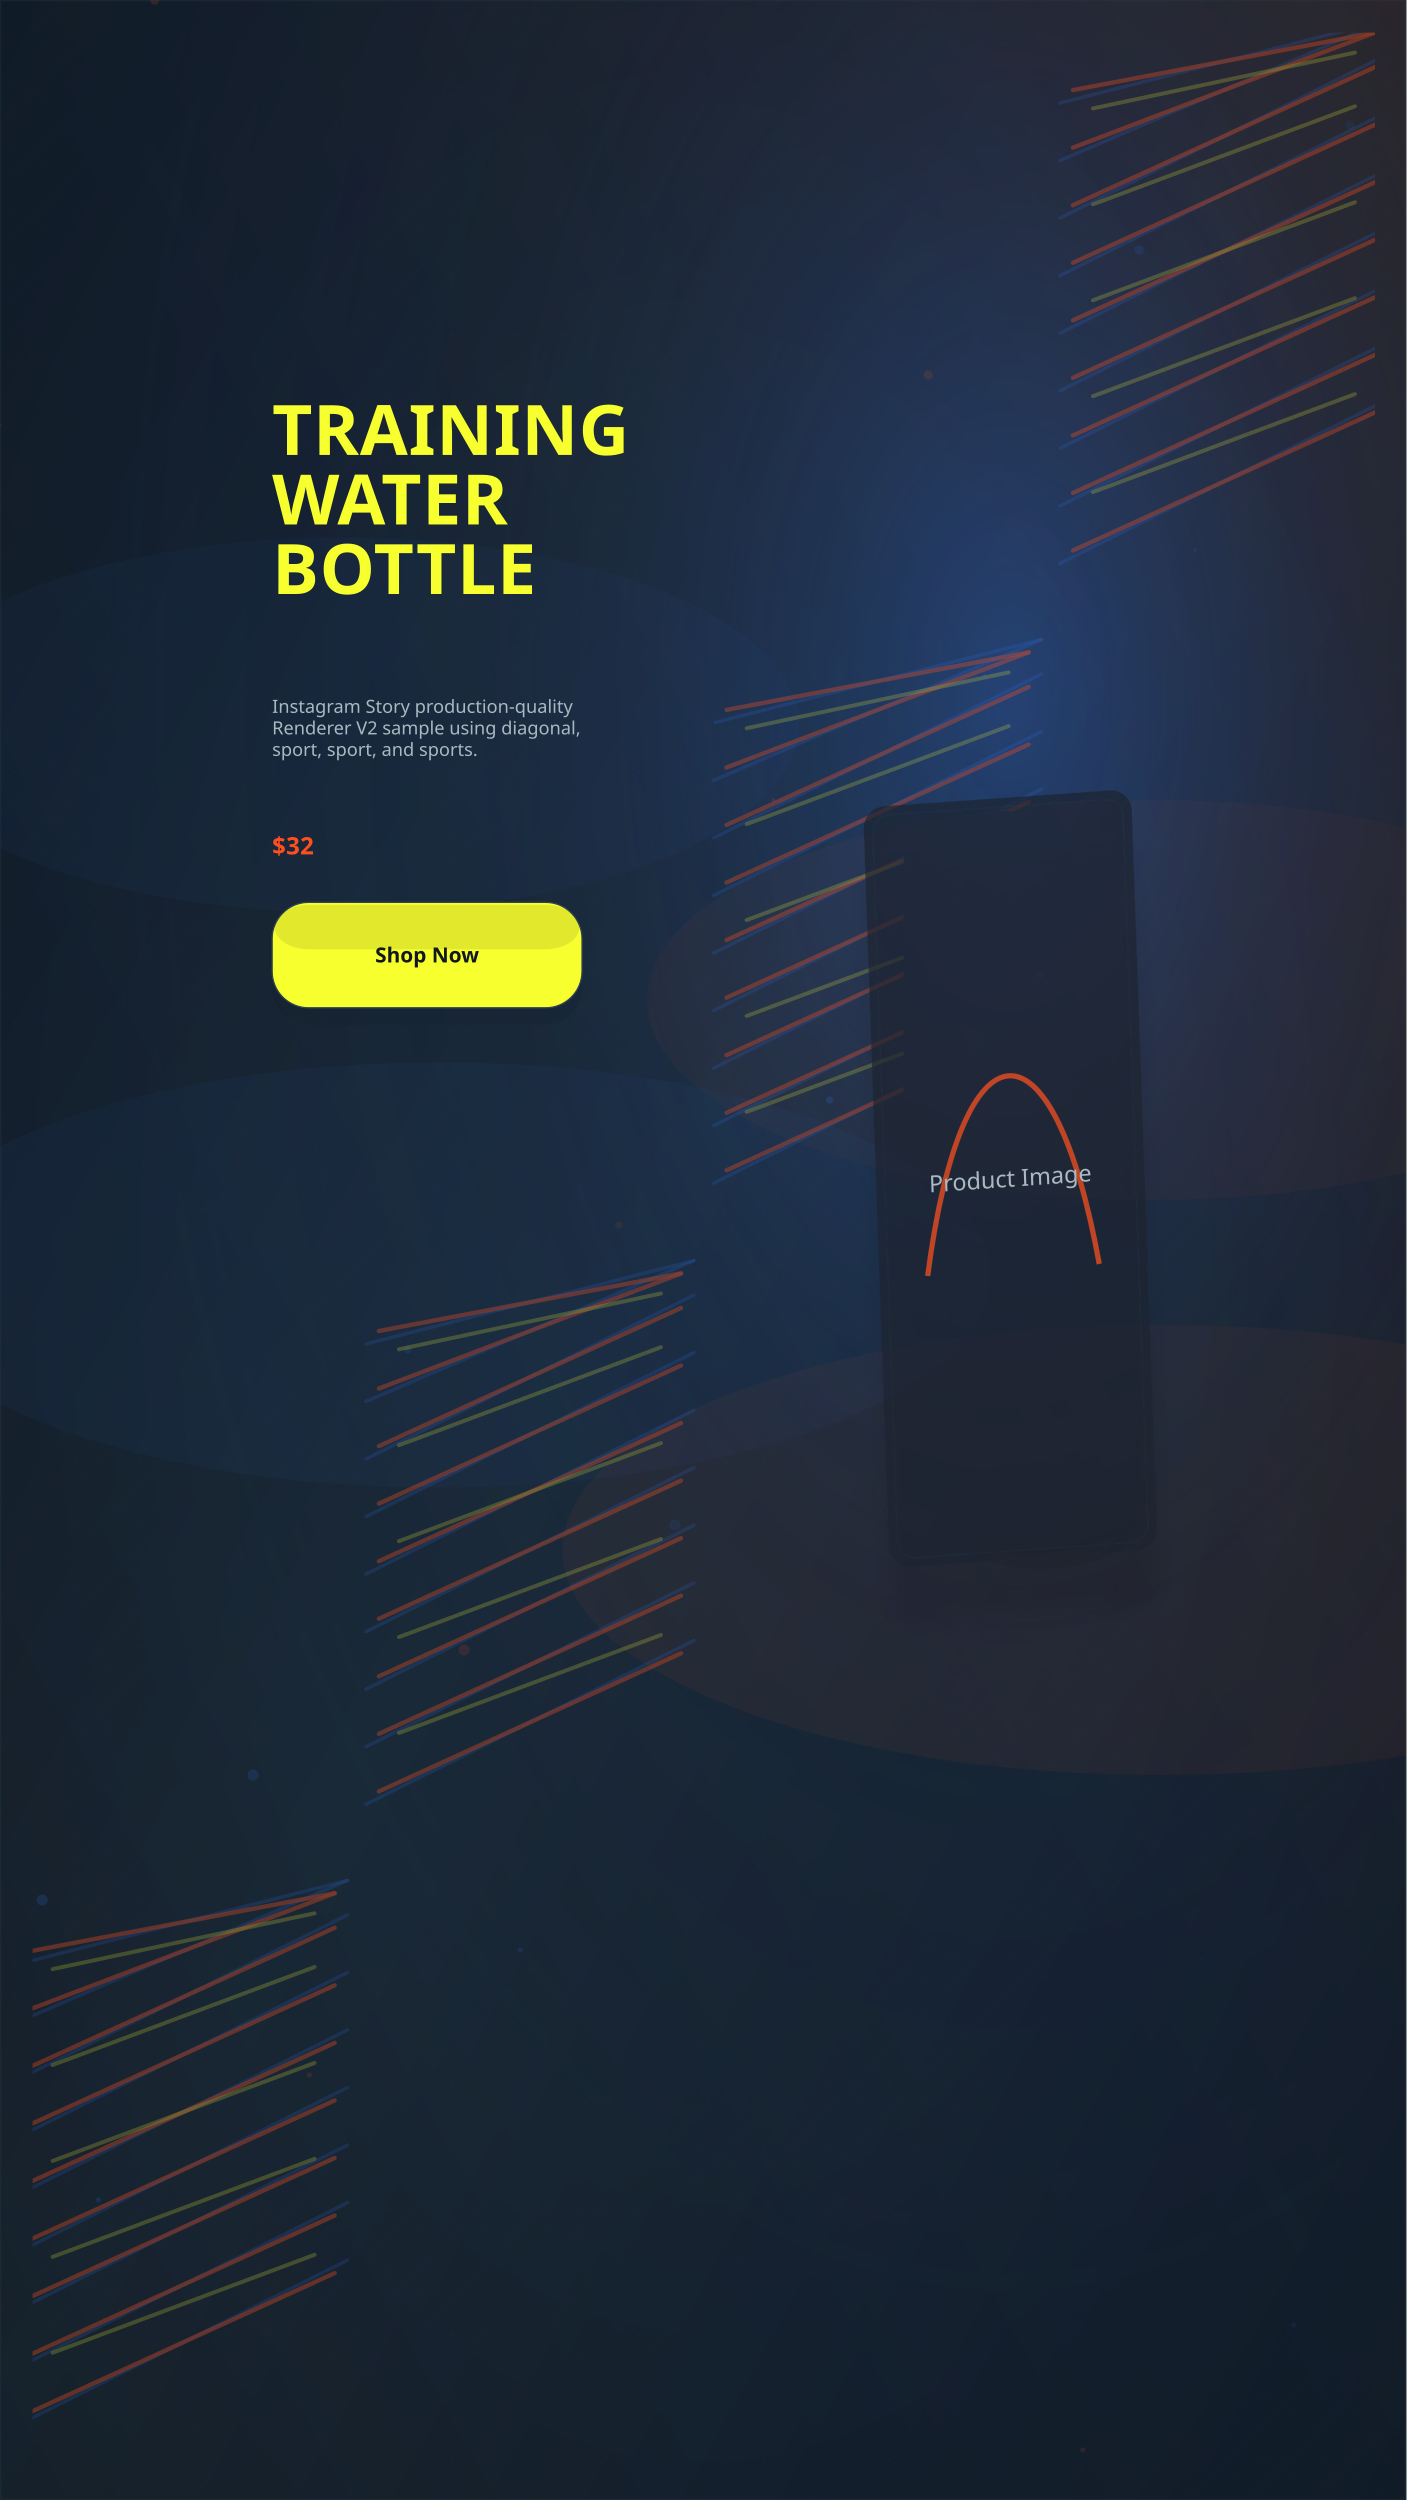
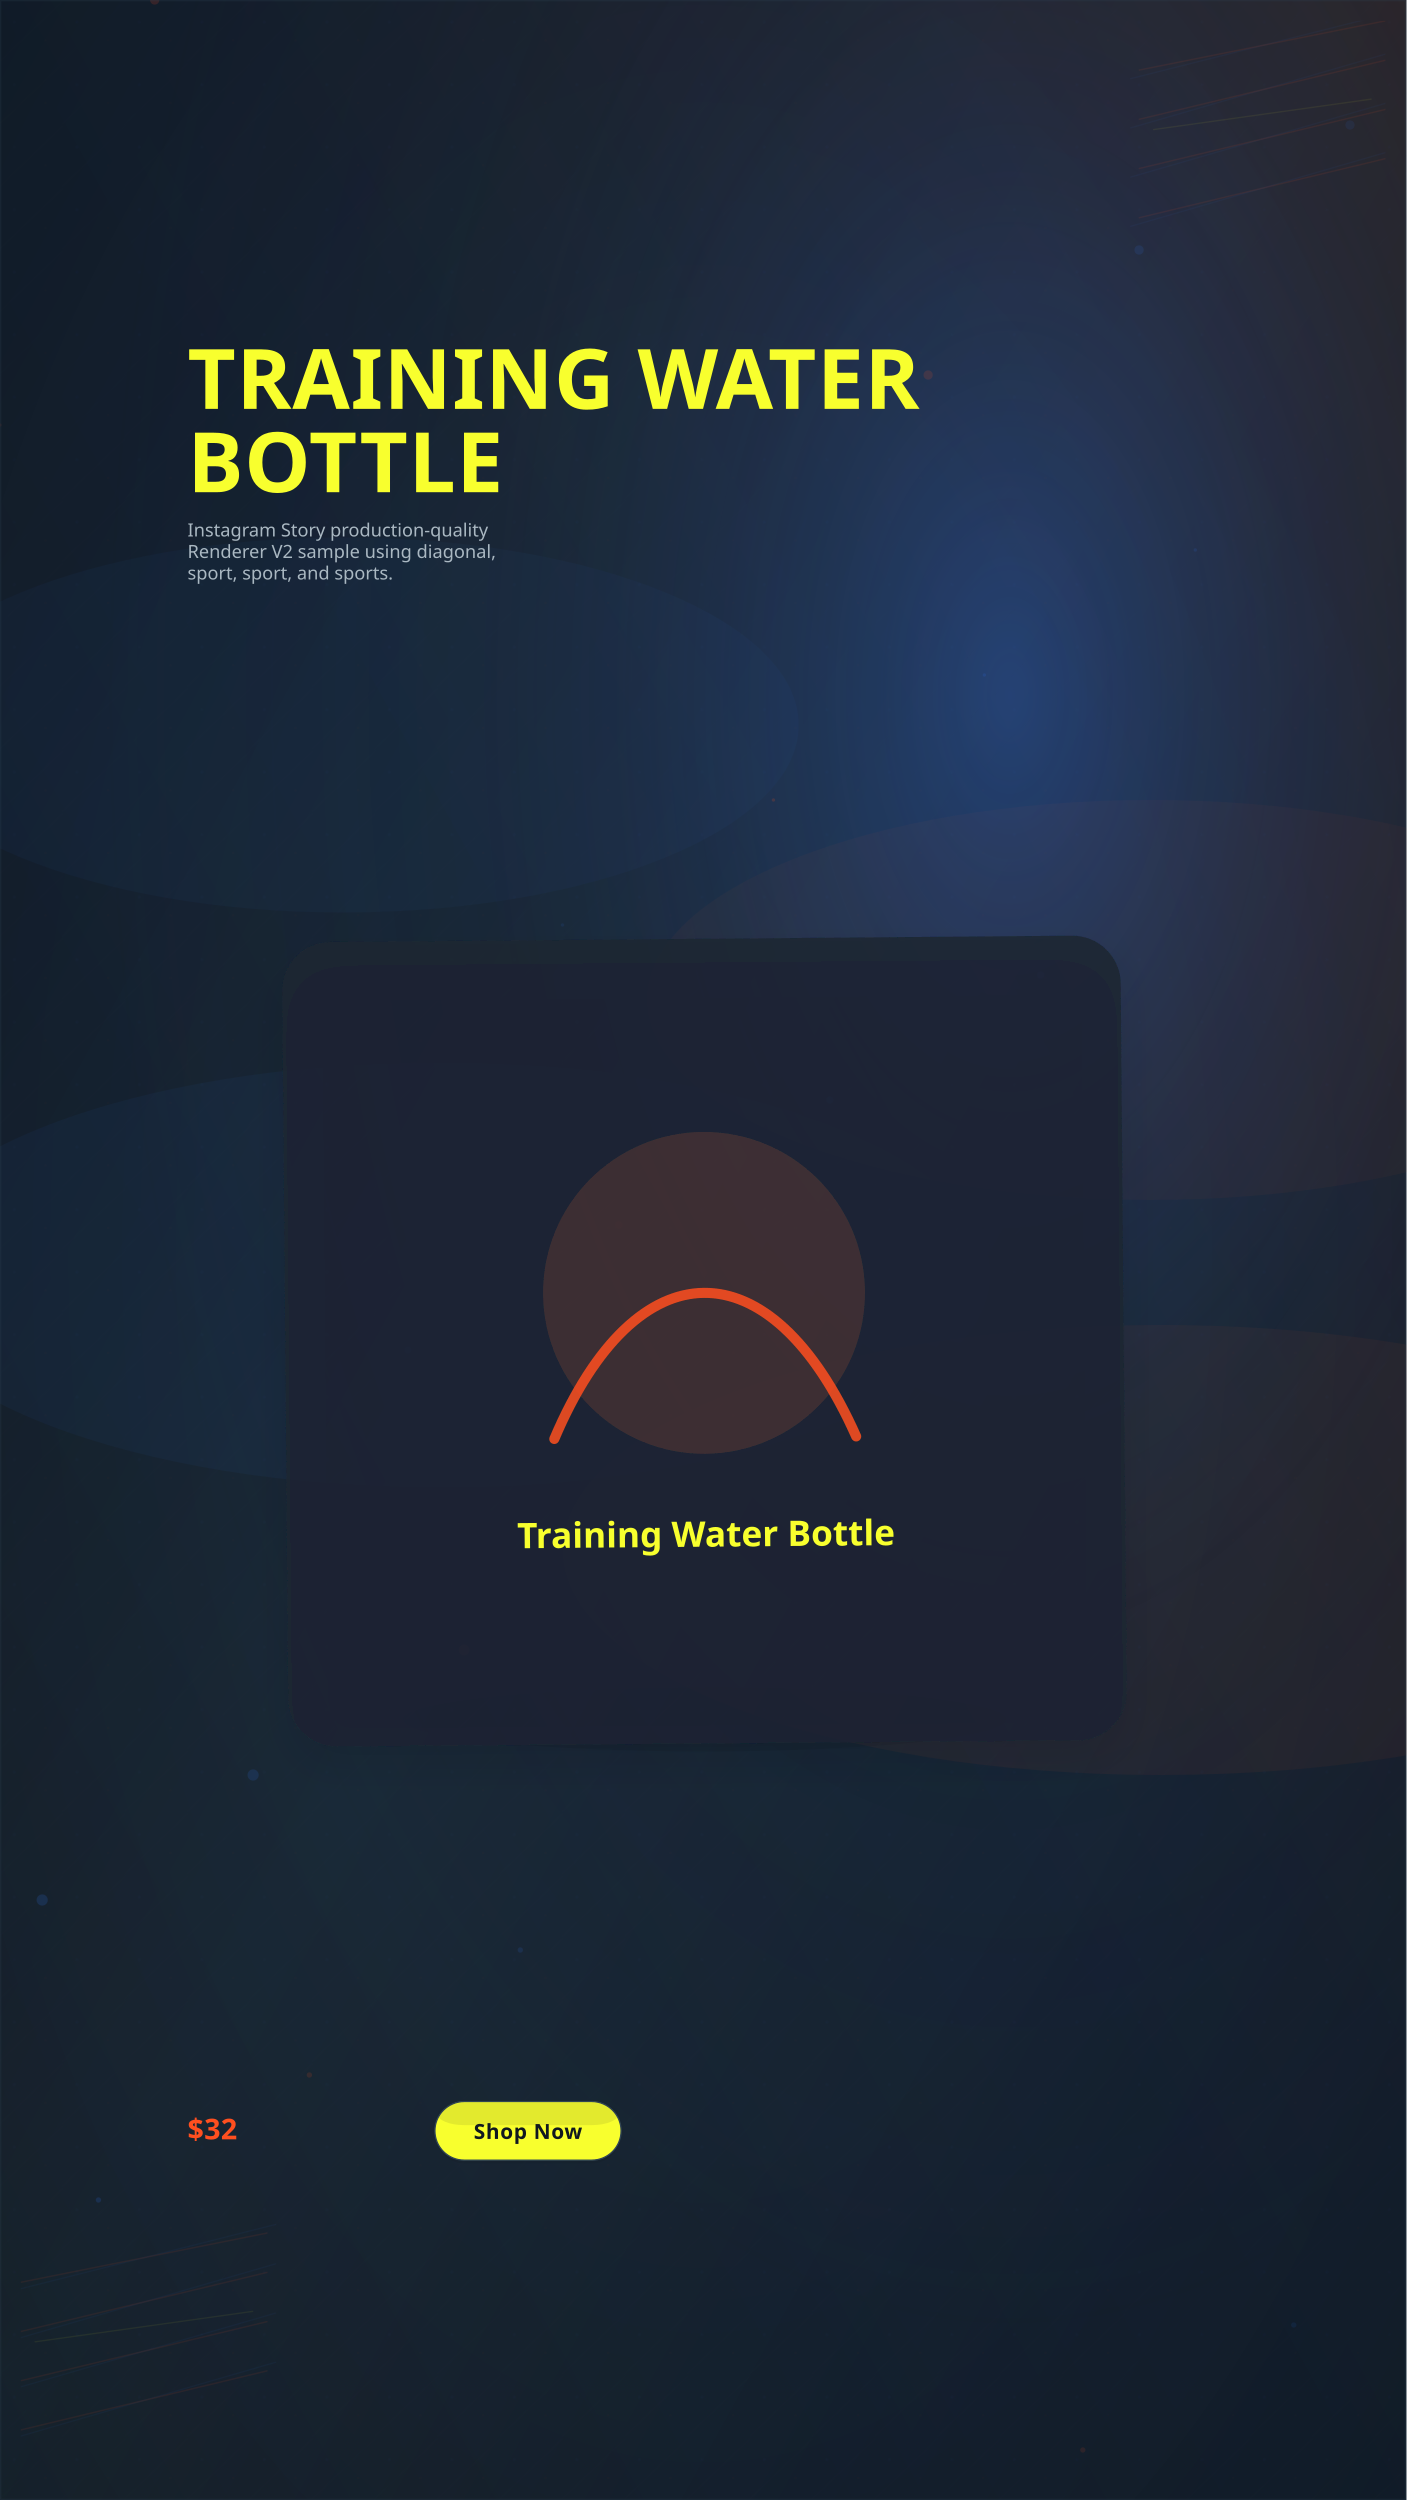
<svg xmlns="http://www.w3.org/2000/svg" width="1080" height="1920" viewBox="0 0 1080 1920" role="img">
  <defs>
    <linearGradient id="renderer2-bg-1" x1="0%" y1="0%" x2="100%" y2="100%">
      <stop offset="0%" stop-color="#101820" />
      <stop offset="48%" stop-color="#1A2733" />
      <stop offset="100%" stop-color="#101820" />
    </linearGradient>
    <linearGradient id="renderer2-depth-2" x1="0%" y1="100%" x2="100%" y2="0%">
      <stop offset="0%" stop-color="#00000066" stop-opacity="0.22" />
      <stop offset="52%" stop-color="#2D78FF" stop-opacity="0.08" />
      <stop offset="100%" stop-color="#FF4F1F" stop-opacity="0.16" />
    </linearGradient>
    <radialGradient id="renderer2-light-3" cx="72%" cy="28%" r="68%">
      <stop offset="0%" stop-color="#2D78FF" stop-opacity="0.46" />
      <stop offset="56%" stop-color="#1A2733" stop-opacity="0.12" />
      <stop offset="100%" stop-color="#101820" stop-opacity="0" />
    </radialGradient>
    <radialGradient id="renderer2-vignette-4" cx="50%" cy="50%" r="74%">
      <stop offset="45%" stop-color="#000000" stop-opacity="0" />
      <stop offset="100%" stop-color="#00000066" stop-opacity="0.31" />
    </radialGradient>
    <pattern id="renderer2-texture-5" width="48" height="48" patternUnits="userSpaceOnUse">
      <path d="M0 47 L48 1 M-12 12 L12 -12 M36 60 L60 36" stroke="#304454" stroke-width="1" opacity="0.12" />
      <circle cx="11" cy="17" r="1.2" fill="#2D78FF" opacity="0.1" />
      <circle cx="35" cy="31" r="0.9" fill="#FF4F1F" opacity="0.08" />
    </pattern>
    <mask id="renderer2-decoration-mask-6" maskUnits="userSpaceOnUse">
-       <rect x="25" y="25" width="1031" height="1871" fill="#ffffff" />
-       <rect x="694" y="623" width="211" height="568" rx="8" fill="#000000" />
-       <rect x="201" y="288" width="347" height="208" rx="8" fill="#000000" />
-       <rect x="201" y="525.5" width="347" height="68" rx="8" fill="#000000" />
-       <rect x="201" y="609" width="254" height="57" rx="8" fill="#000000" />
-       <rect x="201" y="685" width="254" height="97" rx="8" fill="#000000" />
+       <rect x="16" y="16" width="1048" height="1888" fill="#ffffff" />
+       <rect x="162" y="664" width="757" height="731" rx="32" fill="#000000" />
+       <rect x="120" y="229" width="602" height="182" rx="24" fill="#000000" />
+       <rect x="120" y="375" width="602" height="98" rx="24" fill="#000000" />
+       <rect x="120" y="1588" width="222" height="96" rx="24" fill="#000000" />
+       <rect x="310" y="1588" width="268" height="96" rx="24" fill="#000000" />
    </mask>
    <clipPath id="renderer2-product-clip-7">
-       <rect x="696.31" y="614.88" width="206.39" height="584.24" rx="11.35" />
+       <rect x="219" y="721" width="644" height="618" rx="24.72" />
    </clipPath>
-     <filter id="renderer2-product-shadow-8" x="-55%" y="-55%" width="210%" height="220%">
-       <feDropShadow dx="0" dy="43.82" stdDeviation="9.29" flood-color="#00000066" flood-opacity="0.34" />
+     <filter id="renderer2-product-shadow-8" x="-30%" y="-30%" width="160%" height="160%">
+       <feDropShadow dx="0" dy="15.45" stdDeviation="16.1" flood-color="#00000066" flood-opacity="0.25" />
    </filter>
-     <filter id="renderer2-product-glow-9" x="-70%" y="-70%" width="240%" height="240%">
-       <feGaussianBlur stdDeviation="9.29" result="blur" />
-       <feColorMatrix in="blur" type="matrix" values="0 0 0 0 1 0 0 0 0 0.31 0 0 0 0 0.122 0 0 0 0.49 0" />
+     <filter id="renderer2-product-glow-9" x="-40%" y="-40%" width="180%" height="180%">
+       <feGaussianBlur stdDeviation="19.32" result="blur" />
+       <feColorMatrix in="blur" type="matrix" values="0 0 0 0 1 0 0 0 0 0.31 0 0 0 0 0.122 0 0 0 0.28 0" />
    </filter>
    <linearGradient id="renderer2-product-reflection-10" x1="0%" y1="0%" x2="0%" y2="100%">
-       <stop offset="0%" stop-color="#101820" stop-opacity="0.24" />
+       <stop offset="0%" stop-color="#FF4F1F" stop-opacity="0.18" />
      <stop offset="100%" stop-color="#101820" stop-opacity="0" />
    </linearGradient>
  </defs>
-   <g data-background="sports">
-     <rect x="0" y="0" width="1080" height="1920" fill="url(#renderer2-bg-1)" />
-     <rect x="0" y="0" width="1080" height="1920" fill="url(#renderer2-depth-2)" opacity="0.7" />
-     <ellipse cx="263.52" cy="556.8" rx="349.92" ry="144" fill="#2D78FF" opacity="0.04" />
-     <ellipse cx="883.44" cy="768" rx="386.64" ry="153.6" fill="#FF4F1F" opacity="0.05" />
-     <ellipse cx="336.96" cy="979.2" rx="423.36" ry="163.2" fill="#2D78FF" opacity="0.05" />
-     <ellipse cx="892.08" cy="1190.4" rx="460.08" ry="172.8" fill="#FF4F1F" opacity="0.06" />
-     <rect x="0" y="0" width="1080" height="1920" fill="url(#renderer2-light-3)" opacity="0.69" />
-     <rect x="0" y="0" width="1080" height="1920" fill="url(#renderer2-texture-5)" opacity="0.2" />
-     <g data-background-particles="fast and competitive">
-       <circle cx="0" cy="326.4" r="1.3" fill="#FF4F1F" opacity="0.1" />
-       <circle cx="399.6" cy="1497.6" r="2.05" fill="#2D78FF" opacity="0.13" />
-       <circle cx="799.2" cy="748.8" r="2.8" fill="#2D78FF" opacity="0.15" />
-       <circle cx="118.8" cy="0" r="3.55" fill="#FF4F1F" opacity="0.18" />
-       <circle cx="518.4" cy="1171.2" r="4.3" fill="#2D78FF" opacity="0.1" />
-       <circle cx="918" cy="422.4" r="1.3" fill="#2D78FF" opacity="0.13" />
-       <circle cx="237.6" cy="1593.6" r="2.05" fill="#FF4F1F" opacity="0.15" />
-       <circle cx="637.2" cy="844.8" r="2.8" fill="#2D78FF" opacity="0.18" />
-       <circle cx="1036.8" cy="96" r="3.55" fill="#2D78FF" opacity="0.1" />
-       <circle cx="356.4" cy="1267.2" r="4.3" fill="#FF4F1F" opacity="0.13" />
-       <circle cx="756" cy="518.4" r="1.3" fill="#2D78FF" opacity="0.15" />
-       <circle cx="75.6" cy="1689.6" r="2.05" fill="#2D78FF" opacity="0.18" />
-       <circle cx="475.2" cy="940.8" r="2.8" fill="#FF4F1F" opacity="0.1" />
-       <circle cx="874.8" cy="192" r="3.55" fill="#2D78FF" opacity="0.13" />
-       <circle cx="194.4" cy="1363.2" r="4.3" fill="#2D78FF" opacity="0.15" />
-       <circle cx="594" cy="614.4" r="1.3" fill="#FF4F1F" opacity="0.18" />
-       <circle cx="993.6" cy="1785.6" r="2.05" fill="#2D78FF" opacity="0.1" />
-       <circle cx="313.2" cy="1036.8" r="2.8" fill="#2D78FF" opacity="0.13" />
-       <circle cx="712.8" cy="288" r="3.55" fill="#FF4F1F" opacity="0.15" />
-       <circle cx="32.4" cy="1459.2" r="4.3" fill="#2D78FF" opacity="0.18" />
-       <circle cx="432" cy="710.4" r="1.3" fill="#2D78FF" opacity="0.1" />
-       <circle cx="831.6" cy="1881.6" r="2.05" fill="#FF4F1F" opacity="0.13" />
-     </g>
-     <rect x="0" y="0" width="1080" height="1920" fill="#1A2733" opacity="0.08" />
-     <rect x="0" y="0" width="1080" height="1920" fill="url(#renderer2-vignette-4)" />
-     <rect x="0" y="0" width="1080" height="1920" fill="none" stroke="#304454" stroke-width="2" opacity="0.24" />
-   </g>
-   <g opacity="0.48" data-decoration="sports" data-layering="cinematic" mask="url(#renderer2-decoration-mask-6)">
-     <g data-decoration-region="0" data-placement="diagonal">
-       <path d="M 814.1 79.1 L 1065.9 15.1" stroke="#2D78FF" stroke-width="2.64" stroke-linecap="round" fill="none" opacity="0.32" />
-       <path d="M 814.1 123.3 L 1065.9 15.1" stroke="#2D78FF" stroke-width="2.64" stroke-linecap="round" fill="none" opacity="0.32" />
-       <path d="M 814.1 167.5 L 1065.9 41.62" stroke="#2D78FF" stroke-width="2.64" stroke-linecap="round" fill="none" opacity="0.32" />
-       <path d="M 814.1 211.7 L 1065.9 85.82" stroke="#2D78FF" stroke-width="2.64" stroke-linecap="round" fill="none" opacity="0.32" />
-       <path d="M 814.1 255.9 L 1065.9 130.02" stroke="#2D78FF" stroke-width="2.64" stroke-linecap="round" fill="none" opacity="0.32" />
-       <path d="M 814.1 300.1 L 1065.9 174.22" stroke="#2D78FF" stroke-width="2.64" stroke-linecap="round" fill="none" opacity="0.32" />
-       <path d="M 814.1 344.3 L 1065.9 218.42" stroke="#2D78FF" stroke-width="2.64" stroke-linecap="round" fill="none" opacity="0.32" />
-       <path d="M 814.1 388.5 L 1065.9 262.62" stroke="#2D78FF" stroke-width="2.64" stroke-linecap="round" fill="none" opacity="0.32" />
-       <path d="M 814.1 432.7 L 1065.9 306.82" stroke="#2D78FF" stroke-width="2.64" stroke-linecap="round" fill="none" opacity="0.32" />
-       <path d="M 824 69.2 L 1056 25" stroke="#FF4F1F" stroke-width="3.34" stroke-linecap="round" fill="none" opacity="0.68" />
-       <path d="M 824 113.4 L 1056 25" stroke="#FF4F1F" stroke-width="3.34" stroke-linecap="round" fill="none" opacity="0.68" />
-       <path d="M 824 157.6 L 1056 51.52" stroke="#FF4F1F" stroke-width="3.34" stroke-linecap="round" fill="none" opacity="0.68" />
-       <path d="M 824 201.8 L 1056 95.72" stroke="#FF4F1F" stroke-width="3.34" stroke-linecap="round" fill="none" opacity="0.68" />
-       <path d="M 824 246 L 1056 139.92" stroke="#FF4F1F" stroke-width="3.34" stroke-linecap="round" fill="none" opacity="0.68" />
-       <path d="M 824 290.2 L 1056 184.12" stroke="#FF4F1F" stroke-width="3.34" stroke-linecap="round" fill="none" opacity="0.68" />
-       <path d="M 824 334.4 L 1056 228.32" stroke="#FF4F1F" stroke-width="3.34" stroke-linecap="round" fill="none" opacity="0.68" />
-       <path d="M 824 378.6 L 1056 272.52" stroke="#FF4F1F" stroke-width="3.34" stroke-linecap="round" fill="none" opacity="0.68" />
-       <path d="M 824 422.8 L 1056 316.72" stroke="#FF4F1F" stroke-width="3.34" stroke-linecap="round" fill="none" opacity="0.68" />
-       <path d="M 839.4 83.27 L 1040.6 40.4" stroke="#F8FF2E" stroke-width="3.03" stroke-linecap="round" fill="none" opacity="0.42" />
-       <path d="M 839.4 156.93 L 1040.6 81.65" stroke="#F8FF2E" stroke-width="3.03" stroke-linecap="round" fill="none" opacity="0.42" />
-       <path d="M 839.4 230.6 L 1040.6 155.32" stroke="#F8FF2E" stroke-width="3.03" stroke-linecap="round" fill="none" opacity="0.42" />
-       <path d="M 839.4 304.27 L 1040.6 228.99" stroke="#F8FF2E" stroke-width="3.03" stroke-linecap="round" fill="none" opacity="0.42" />
-       <path d="M 839.4 377.93 L 1040.6 302.65" stroke="#F8FF2E" stroke-width="3.03" stroke-linecap="round" fill="none" opacity="0.42" />
-     </g>
-     <g data-decoration-region="1" data-placement="diagonal">
-       <path d="M 548.1 555.1 L 799.9 491.1" stroke="#2D78FF" stroke-width="2.64" stroke-linecap="round" fill="none" opacity="0.32" />
-       <path d="M 548.1 599.3 L 799.9 491.1" stroke="#2D78FF" stroke-width="2.64" stroke-linecap="round" fill="none" opacity="0.32" />
-       <path d="M 548.1 643.5 L 799.9 517.62" stroke="#2D78FF" stroke-width="2.64" stroke-linecap="round" fill="none" opacity="0.32" />
-       <path d="M 548.1 687.7 L 799.9 561.82" stroke="#2D78FF" stroke-width="2.64" stroke-linecap="round" fill="none" opacity="0.32" />
-       <path d="M 548.1 731.9 L 799.9 606.02" stroke="#2D78FF" stroke-width="2.64" stroke-linecap="round" fill="none" opacity="0.32" />
-       <path d="M 548.1 776.1 L 799.9 650.22" stroke="#2D78FF" stroke-width="2.64" stroke-linecap="round" fill="none" opacity="0.32" />
-       <path d="M 548.1 820.3 L 799.9 694.42" stroke="#2D78FF" stroke-width="2.64" stroke-linecap="round" fill="none" opacity="0.32" />
-       <path d="M 548.1 864.5 L 799.9 738.62" stroke="#2D78FF" stroke-width="2.64" stroke-linecap="round" fill="none" opacity="0.32" />
-       <path d="M 548.1 908.7 L 799.9 782.82" stroke="#2D78FF" stroke-width="2.64" stroke-linecap="round" fill="none" opacity="0.32" />
-       <path d="M 558 545.2 L 790 501" stroke="#FF4F1F" stroke-width="3.34" stroke-linecap="round" fill="none" opacity="0.68" />
-       <path d="M 558 589.4 L 790 501" stroke="#FF4F1F" stroke-width="3.34" stroke-linecap="round" fill="none" opacity="0.68" />
-       <path d="M 558 633.6 L 790 527.52" stroke="#FF4F1F" stroke-width="3.34" stroke-linecap="round" fill="none" opacity="0.68" />
-       <path d="M 558 677.8 L 790 571.72" stroke="#FF4F1F" stroke-width="3.34" stroke-linecap="round" fill="none" opacity="0.68" />
-       <path d="M 558 722 L 790 615.92" stroke="#FF4F1F" stroke-width="3.34" stroke-linecap="round" fill="none" opacity="0.68" />
-       <path d="M 558 766.2 L 790 660.12" stroke="#FF4F1F" stroke-width="3.34" stroke-linecap="round" fill="none" opacity="0.68" />
-       <path d="M 558 810.4 L 790 704.32" stroke="#FF4F1F" stroke-width="3.34" stroke-linecap="round" fill="none" opacity="0.68" />
-       <path d="M 558 854.6 L 790 748.52" stroke="#FF4F1F" stroke-width="3.34" stroke-linecap="round" fill="none" opacity="0.68" />
-       <path d="M 558 898.8 L 790 792.72" stroke="#FF4F1F" stroke-width="3.34" stroke-linecap="round" fill="none" opacity="0.68" />
-       <path d="M 573.4 559.27 L 774.6 516.4" stroke="#F8FF2E" stroke-width="3.03" stroke-linecap="round" fill="none" opacity="0.42" />
-       <path d="M 573.4 632.93 L 774.6 557.65" stroke="#F8FF2E" stroke-width="3.03" stroke-linecap="round" fill="none" opacity="0.42" />
-       <path d="M 573.4 706.6 L 774.6 631.32" stroke="#F8FF2E" stroke-width="3.03" stroke-linecap="round" fill="none" opacity="0.42" />
-       <path d="M 573.4 780.27 L 774.6 704.99" stroke="#F8FF2E" stroke-width="3.03" stroke-linecap="round" fill="none" opacity="0.42" />
-       <path d="M 573.4 853.93 L 774.6 778.65" stroke="#F8FF2E" stroke-width="3.03" stroke-linecap="round" fill="none" opacity="0.42" />
-     </g>
-     <g data-decoration-region="2" data-placement="diagonal">
-       <path d="M 281.1 1032.1 L 532.9 968.1" stroke="#2D78FF" stroke-width="2.64" stroke-linecap="round" fill="none" opacity="0.32" />
-       <path d="M 281.1 1076.3 L 532.9 968.1" stroke="#2D78FF" stroke-width="2.64" stroke-linecap="round" fill="none" opacity="0.32" />
-       <path d="M 281.1 1120.5 L 532.9 994.62" stroke="#2D78FF" stroke-width="2.64" stroke-linecap="round" fill="none" opacity="0.32" />
-       <path d="M 281.1 1164.7 L 532.9 1038.82" stroke="#2D78FF" stroke-width="2.64" stroke-linecap="round" fill="none" opacity="0.32" />
-       <path d="M 281.1 1208.9 L 532.9 1083.02" stroke="#2D78FF" stroke-width="2.64" stroke-linecap="round" fill="none" opacity="0.32" />
-       <path d="M 281.1 1253.1 L 532.9 1127.22" stroke="#2D78FF" stroke-width="2.64" stroke-linecap="round" fill="none" opacity="0.32" />
-       <path d="M 281.1 1297.3 L 532.9 1171.42" stroke="#2D78FF" stroke-width="2.64" stroke-linecap="round" fill="none" opacity="0.32" />
-       <path d="M 281.1 1341.5 L 532.9 1215.62" stroke="#2D78FF" stroke-width="2.64" stroke-linecap="round" fill="none" opacity="0.32" />
-       <path d="M 281.1 1385.7 L 532.9 1259.82" stroke="#2D78FF" stroke-width="2.64" stroke-linecap="round" fill="none" opacity="0.32" />
-       <path d="M 291 1022.2 L 523 978" stroke="#FF4F1F" stroke-width="3.34" stroke-linecap="round" fill="none" opacity="0.68" />
-       <path d="M 291 1066.4 L 523 978" stroke="#FF4F1F" stroke-width="3.34" stroke-linecap="round" fill="none" opacity="0.68" />
-       <path d="M 291 1110.6 L 523 1004.52" stroke="#FF4F1F" stroke-width="3.34" stroke-linecap="round" fill="none" opacity="0.68" />
-       <path d="M 291 1154.8 L 523 1048.72" stroke="#FF4F1F" stroke-width="3.34" stroke-linecap="round" fill="none" opacity="0.68" />
-       <path d="M 291 1199 L 523 1092.92" stroke="#FF4F1F" stroke-width="3.34" stroke-linecap="round" fill="none" opacity="0.68" />
-       <path d="M 291 1243.2 L 523 1137.12" stroke="#FF4F1F" stroke-width="3.34" stroke-linecap="round" fill="none" opacity="0.68" />
-       <path d="M 291 1287.4 L 523 1181.32" stroke="#FF4F1F" stroke-width="3.34" stroke-linecap="round" fill="none" opacity="0.68" />
-       <path d="M 291 1331.6 L 523 1225.52" stroke="#FF4F1F" stroke-width="3.34" stroke-linecap="round" fill="none" opacity="0.68" />
-       <path d="M 291 1375.8 L 523 1269.72" stroke="#FF4F1F" stroke-width="3.34" stroke-linecap="round" fill="none" opacity="0.68" />
-       <path d="M 306.4 1036.27 L 507.6 993.4" stroke="#F8FF2E" stroke-width="3.03" stroke-linecap="round" fill="none" opacity="0.42" />
-       <path d="M 306.4 1109.93 L 507.6 1034.65" stroke="#F8FF2E" stroke-width="3.03" stroke-linecap="round" fill="none" opacity="0.42" />
-       <path d="M 306.4 1183.6 L 507.6 1108.32" stroke="#F8FF2E" stroke-width="3.03" stroke-linecap="round" fill="none" opacity="0.42" />
-       <path d="M 306.4 1257.27 L 507.6 1181.99" stroke="#F8FF2E" stroke-width="3.03" stroke-linecap="round" fill="none" opacity="0.42" />
-       <path d="M 306.4 1330.93 L 507.6 1255.65" stroke="#F8FF2E" stroke-width="3.03" stroke-linecap="round" fill="none" opacity="0.42" />
-     </g>
-     <g data-decoration-region="3" data-placement="diagonal">
-       <path d="M 15.1 1508.1 L 266.9 1444.1" stroke="#2D78FF" stroke-width="2.64" stroke-linecap="round" fill="none" opacity="0.32" />
-       <path d="M 15.1 1552.3 L 266.9 1444.1" stroke="#2D78FF" stroke-width="2.64" stroke-linecap="round" fill="none" opacity="0.32" />
-       <path d="M 15.1 1596.5 L 266.9 1470.62" stroke="#2D78FF" stroke-width="2.64" stroke-linecap="round" fill="none" opacity="0.32" />
-       <path d="M 15.1 1640.7 L 266.9 1514.82" stroke="#2D78FF" stroke-width="2.64" stroke-linecap="round" fill="none" opacity="0.32" />
-       <path d="M 15.1 1684.9 L 266.9 1559.02" stroke="#2D78FF" stroke-width="2.64" stroke-linecap="round" fill="none" opacity="0.32" />
-       <path d="M 15.1 1729.1 L 266.9 1603.22" stroke="#2D78FF" stroke-width="2.64" stroke-linecap="round" fill="none" opacity="0.32" />
-       <path d="M 15.1 1773.3 L 266.9 1647.42" stroke="#2D78FF" stroke-width="2.64" stroke-linecap="round" fill="none" opacity="0.32" />
-       <path d="M 15.1 1817.5 L 266.9 1691.62" stroke="#2D78FF" stroke-width="2.64" stroke-linecap="round" fill="none" opacity="0.32" />
-       <path d="M 15.1 1861.7 L 266.9 1735.82" stroke="#2D78FF" stroke-width="2.64" stroke-linecap="round" fill="none" opacity="0.32" />
-       <path d="M 25 1498.2 L 257 1454" stroke="#FF4F1F" stroke-width="3.34" stroke-linecap="round" fill="none" opacity="0.68" />
-       <path d="M 25 1542.4 L 257 1454" stroke="#FF4F1F" stroke-width="3.34" stroke-linecap="round" fill="none" opacity="0.68" />
-       <path d="M 25 1586.6 L 257 1480.52" stroke="#FF4F1F" stroke-width="3.34" stroke-linecap="round" fill="none" opacity="0.68" />
-       <path d="M 25 1630.8 L 257 1524.72" stroke="#FF4F1F" stroke-width="3.34" stroke-linecap="round" fill="none" opacity="0.68" />
-       <path d="M 25 1675 L 257 1568.92" stroke="#FF4F1F" stroke-width="3.34" stroke-linecap="round" fill="none" opacity="0.68" />
-       <path d="M 25 1719.2 L 257 1613.12" stroke="#FF4F1F" stroke-width="3.34" stroke-linecap="round" fill="none" opacity="0.68" />
-       <path d="M 25 1763.4 L 257 1657.32" stroke="#FF4F1F" stroke-width="3.34" stroke-linecap="round" fill="none" opacity="0.68" />
-       <path d="M 25 1807.6 L 257 1701.52" stroke="#FF4F1F" stroke-width="3.34" stroke-linecap="round" fill="none" opacity="0.68" />
-       <path d="M 25 1851.8 L 257 1745.72" stroke="#FF4F1F" stroke-width="3.34" stroke-linecap="round" fill="none" opacity="0.68" />
-       <path d="M 40.4 1512.27 L 241.6 1469.4" stroke="#F8FF2E" stroke-width="3.03" stroke-linecap="round" fill="none" opacity="0.42" />
-       <path d="M 40.4 1585.93 L 241.6 1510.65" stroke="#F8FF2E" stroke-width="3.03" stroke-linecap="round" fill="none" opacity="0.42" />
-       <path d="M 40.4 1659.6 L 241.6 1584.32" stroke="#F8FF2E" stroke-width="3.03" stroke-linecap="round" fill="none" opacity="0.42" />
-       <path d="M 40.4 1733.27 L 241.6 1657.99" stroke="#F8FF2E" stroke-width="3.03" stroke-linecap="round" fill="none" opacity="0.42" />
-       <path d="M 40.4 1806.93 L 241.6 1731.65" stroke="#F8FF2E" stroke-width="3.03" stroke-linecap="round" fill="none" opacity="0.42" />
+   <g data-editor-layer="true" data-layer-id="background" data-layer-type="background" data-layer-label="Background" data-layer-x="0" data-layer-y="0" data-layer-width="1080" data-layer-height="1920">
+     <g data-background="sports">
+       <rect x="0" y="0" width="1080" height="1920" fill="url(#renderer2-bg-1)" />
+       <rect x="0" y="0" width="1080" height="1920" fill="url(#renderer2-depth-2)" opacity="0.7" />
+       <ellipse cx="263.52" cy="556.8" rx="349.92" ry="144" fill="#2D78FF" opacity="0.04" />
+       <ellipse cx="883.44" cy="768" rx="386.64" ry="153.6" fill="#FF4F1F" opacity="0.05" />
+       <ellipse cx="336.96" cy="979.2" rx="423.36" ry="163.2" fill="#2D78FF" opacity="0.05" />
+       <ellipse cx="892.08" cy="1190.4" rx="460.08" ry="172.8" fill="#FF4F1F" opacity="0.06" />
+       <rect x="0" y="0" width="1080" height="1920" fill="url(#renderer2-light-3)" opacity="0.69" />
+       <rect x="0" y="0" width="1080" height="1920" fill="url(#renderer2-texture-5)" opacity="0.2" />
+       <g data-background-particles="fast and competitive">
+         <circle cx="0" cy="326.4" r="1.3" fill="#FF4F1F" opacity="0.1" />
+         <circle cx="399.6" cy="1497.6" r="2.05" fill="#2D78FF" opacity="0.13" />
+         <circle cx="799.2" cy="748.8" r="2.8" fill="#2D78FF" opacity="0.15" />
+         <circle cx="118.8" cy="0" r="3.55" fill="#FF4F1F" opacity="0.18" />
+         <circle cx="518.4" cy="1171.2" r="4.3" fill="#2D78FF" opacity="0.1" />
+         <circle cx="918" cy="422.4" r="1.3" fill="#2D78FF" opacity="0.13" />
+         <circle cx="237.6" cy="1593.6" r="2.05" fill="#FF4F1F" opacity="0.15" />
+         <circle cx="637.2" cy="844.8" r="2.8" fill="#2D78FF" opacity="0.18" />
+         <circle cx="1036.8" cy="96" r="3.55" fill="#2D78FF" opacity="0.1" />
+         <circle cx="356.4" cy="1267.2" r="4.3" fill="#FF4F1F" opacity="0.13" />
+         <circle cx="756" cy="518.4" r="1.3" fill="#2D78FF" opacity="0.15" />
+         <circle cx="75.6" cy="1689.6" r="2.05" fill="#2D78FF" opacity="0.18" />
+         <circle cx="475.2" cy="940.8" r="2.8" fill="#FF4F1F" opacity="0.1" />
+         <circle cx="874.8" cy="192" r="3.55" fill="#2D78FF" opacity="0.13" />
+         <circle cx="194.4" cy="1363.2" r="4.3" fill="#2D78FF" opacity="0.15" />
+         <circle cx="594" cy="614.4" r="1.3" fill="#FF4F1F" opacity="0.18" />
+         <circle cx="993.6" cy="1785.6" r="2.05" fill="#2D78FF" opacity="0.1" />
+         <circle cx="313.2" cy="1036.8" r="2.8" fill="#2D78FF" opacity="0.13" />
+         <circle cx="712.8" cy="288" r="3.55" fill="#FF4F1F" opacity="0.15" />
+         <circle cx="32.4" cy="1459.2" r="4.3" fill="#2D78FF" opacity="0.18" />
+         <circle cx="432" cy="710.4" r="1.3" fill="#2D78FF" opacity="0.1" />
+         <circle cx="831.6" cy="1881.6" r="2.05" fill="#FF4F1F" opacity="0.13" />
+       </g>
+       <rect x="0" y="0" width="1080" height="1920" fill="#1A2733" opacity="0.08" />
+       <rect x="0" y="0" width="1080" height="1920" fill="url(#renderer2-vignette-4)" />
+       <rect x="0" y="0" width="1080" height="1920" fill="none" stroke="#304454" stroke-width="2" opacity="0.24" />
    </g>
  </g>
-   <g data-product-position="floating">
-     <ellipse cx="799.5" cy="1164.06" rx="78.43" ry="40.9" fill="#00000066" opacity="0.14" />
-     <g transform="translate(8 -4) rotate(-4 799.5 907) skewX(-2)" filter="url(#renderer2-product-shadow-8)">
-       <rect x="703.13" y="621.71" width="192.74" height="570.59" rx="13.42" fill="none" stroke="#304454" stroke-width="1" opacity="0.24" />
-       <rect x="696.31" y="614.88" width="206.39" height="584.24" rx="16.51" fill="#1A2733" opacity="0.68" />
-       <path d="M 733.46 977.11 C 766.48 778.47, 836.65 778.47, 865.54 977.11" stroke="#FF4F1F" stroke-width="4" fill="none" opacity="0.72" />
-       <text x="799.5" y="907" text-anchor="middle" dominant-baseline="middle" font-family="Barlow" font-size="18" fill="#AAB8C2">Product Image</text>
+   <g data-editor-layer="true" data-layer-id="decorations" data-layer-type="decoration" data-layer-label="Decorations" data-layer-x="16" data-layer-y="16" data-layer-width="1048" data-layer-height="1888">
+     <g opacity="0.29" data-decoration="sports" data-layering="cinematic" mask="url(#renderer2-decoration-mask-6)">
+       <g data-decoration-region="0" data-placement="diagonal">
+         <path d="M 868.4 60.4 L 1070.6 9.4" stroke="#2D78FF" stroke-width="1" stroke-linecap="round" fill="none" opacity="0.16" />
+         <path d="M 868.4 98.2 L 1070.6 39.64" stroke="#2D78FF" stroke-width="1" stroke-linecap="round" fill="none" opacity="0.16" />
+         <path d="M 868.4 136 L 1070.6 77.44" stroke="#2D78FF" stroke-width="1" stroke-linecap="round" fill="none" opacity="0.16" />
+         <path d="M 868.4 173.8 L 1070.6 115.24" stroke="#2D78FF" stroke-width="1" stroke-linecap="round" fill="none" opacity="0.16" />
+         <path d="M 875 53.8 L 1064 16" stroke="#FF4F1F" stroke-width="1.1" stroke-linecap="round" fill="none" opacity="0.28" />
+         <path d="M 875 91.6 L 1064 46.24" stroke="#FF4F1F" stroke-width="1.1" stroke-linecap="round" fill="none" opacity="0.28" />
+         <path d="M 875 129.4 L 1064 84.04" stroke="#FF4F1F" stroke-width="1.1" stroke-linecap="round" fill="none" opacity="0.28" />
+         <path d="M 875 167.2 L 1064 121.84" stroke="#FF4F1F" stroke-width="1.1" stroke-linecap="round" fill="none" opacity="0.28" />
+         <path d="M 886 99.5 L 1053 76.14" stroke="#F8FF2E" stroke-width="1.04" stroke-linecap="round" fill="none" opacity="0.22" />
+       </g>
+       <g data-decoration-region="1" data-placement="diagonal">
+         <path d="M 9.4 1759.4 L 211.6 1708.4" stroke="#2D78FF" stroke-width="1" stroke-linecap="round" fill="none" opacity="0.16" />
+         <path d="M 9.4 1797.2 L 211.6 1738.64" stroke="#2D78FF" stroke-width="1" stroke-linecap="round" fill="none" opacity="0.16" />
+         <path d="M 9.4 1835 L 211.6 1776.44" stroke="#2D78FF" stroke-width="1" stroke-linecap="round" fill="none" opacity="0.16" />
+         <path d="M 9.4 1872.8 L 211.6 1814.24" stroke="#2D78FF" stroke-width="1" stroke-linecap="round" fill="none" opacity="0.16" />
+         <path d="M 16 1752.8 L 205 1715" stroke="#FF4F1F" stroke-width="1.1" stroke-linecap="round" fill="none" opacity="0.28" />
+         <path d="M 16 1790.6 L 205 1745.24" stroke="#FF4F1F" stroke-width="1.1" stroke-linecap="round" fill="none" opacity="0.28" />
+         <path d="M 16 1828.4 L 205 1783.04" stroke="#FF4F1F" stroke-width="1.1" stroke-linecap="round" fill="none" opacity="0.28" />
+         <path d="M 16 1866.2 L 205 1820.84" stroke="#FF4F1F" stroke-width="1.1" stroke-linecap="round" fill="none" opacity="0.28" />
+         <path d="M 27 1798.5 L 194 1775.14" stroke="#F8FF2E" stroke-width="1.04" stroke-linecap="round" fill="none" opacity="0.22" />
+       </g>
    </g>
  </g>
-   <text x="209" y="349.39" text-anchor="start" font-family="Oswald" font-size="53.39" font-weight="800" fill="#F8FF2E" letter-spacing="0.6" paint-order="stroke" stroke="#F8FF2E" stroke-width="0">
-     <tspan x="209" dy="0">TRAINING</tspan>
-     <tspan x="209" dy="53.39">WATER</tspan>
-     <tspan x="209" dy="53.39">BOTTLE</tspan>
-   </text>
-   <text x="209" y="547.5" text-anchor="start" font-family="Barlow" font-size="14" font-weight="400" fill="#AAB8C2">
-     <tspan x="209" dy="0">Instagram Story production-quality</tspan>
-     <tspan x="209" dy="16.52">Renderer V2 sample using diagonal,</tspan>
-     <tspan x="209" dy="16.52">sport, sport, and sports.</tspan>
-   </text>
-   <text x="209" y="656.16" text-anchor="start" font-family="Oswald" font-size="18.4" font-weight="800" fill="#FF4F1F" letter-spacing="0.21">
-     <tspan x="209" dy="0">$32</tspan>
-   </text>
-   <g data-cta="Shop Now">
-     <rect x="209" y="705.96" width="238" height="81" rx="28" fill="#00000066" opacity="0.16" />
-     <rect x="209" y="693" width="238" height="81" rx="28" fill="#F8FF2E" stroke="#304454" stroke-width="1" opacity="1" />
-     <rect x="211" y="695" width="234" height="34.02" rx="26" fill="#101820" opacity="0.1" />
-     <text x="328" y="733.5" text-anchor="middle" dominant-baseline="middle" font-family="Oswald" font-size="16" font-weight="800" fill="#101820">Shop Now</text>
+   <g data-editor-layer="true" data-layer-id="product_image" data-layer-type="product_image" data-layer-label="Product Image" data-layer-x="212" data-layer-y="714" data-layer-width="657" data-layer-height="631">
+     <g data-product-position="floating">
+       <ellipse cx="541" cy="1320.46" rx="231.84" ry="24.72" fill="#00000066" opacity="0.17" />
+       <g transform="rotate(-0.48 540.5 1029.5)" filter="url(#renderer2-product-shadow-8)">
+         <rect x="219" y="721" width="644" height="618" rx="37.08" fill="#1A2733" opacity="0.88" />
+         <circle cx="541" cy="992.92" r="123.6" fill="#FF4F1F" opacity="0.16" />
+         <path d="M 425.08 1104.16 C 489.48 955.84, 592.52 955.84, 656.92 1104.16" stroke="#FF4F1F" stroke-width="7.73" stroke-linecap="round" fill="none" opacity="0.85" />
+         <text x="541" y="1178.32" text-anchor="middle" dominant-baseline="middle" font-family="Oswald" font-size="27.05" font-weight="600" fill="#F8FF2E">Training Water Bottle</text>
+       </g>
+     </g>
+   </g>
+   <g data-editor-layer="true" data-layer-id="headline" data-layer-type="headline" data-layer-label="Headline" data-layer-x="144" data-layer-y="253" data-layer-width="554" data-layer-height="134">
+     <text x="144" y="314" text-anchor="start" font-family="Oswald" font-size="64" font-weight="800" fill="#F8FF2E" letter-spacing="0.6" paint-order="stroke" stroke="#F8FF2E" stroke-width="0">
+       <tspan x="144" dy="0">TRAINING WATER</tspan>
+       <tspan x="144" dy="64">BOTTLE</tspan>
+     </text>
+   </g>
+   <g data-editor-layer="true" data-layer-id="description" data-layer-type="description" data-layer-label="Description" data-layer-x="144" data-layer-y="399" data-layer-width="554" data-layer-height="50">
+     <text x="144" y="412" text-anchor="start" font-family="Barlow" font-size="14" font-weight="400" fill="#AAB8C2">
+       <tspan x="144" dy="0">Instagram Story production-quality</tspan>
+       <tspan x="144" dy="16.52">Renderer V2 sample using diagonal,</tspan>
+       <tspan x="144" dy="16.52">sport, sport, and sports.</tspan>
+     </text>
+   </g>
+   <g data-editor-layer="true" data-layer-id="price" data-layer-type="price" data-layer-label="Price" data-layer-x="144" data-layer-y="1612" data-layer-width="174" data-layer-height="48">
+     <text x="144" y="1643" text-anchor="start" font-family="Oswald" font-size="22" font-weight="800" fill="#FF4F1F" letter-spacing="0.21">
+       <tspan x="144" dy="0">$32</tspan>
+     </text>
+   </g>
+   <g data-editor-layer="true" data-layer-id="cta" data-layer-type="cta" data-layer-label="CTA" data-layer-x="334" data-layer-y="1612" data-layer-width="220" data-layer-height="48">
+     <g data-cta="Shop Now">
+       <rect x="334" y="1616.5" width="143" height="45" rx="22.5" fill="#00000066" opacity="0.14" />
+       <rect x="334" y="1614" width="143" height="45" rx="22.5" fill="#F8FF2E" stroke="#304454" stroke-width="1" opacity="1" />
+       <rect x="336" y="1615" width="139" height="17.1" rx="20.5" fill="#101820" opacity="0.09" />
+       <text x="405.5" y="1636.5" text-anchor="middle" dominant-baseline="central" font-family="Oswald" font-size="16" font-weight="800" fill="#101820" letter-spacing="0.5">Shop Now</text>
+     </g>
  </g>
</svg>
